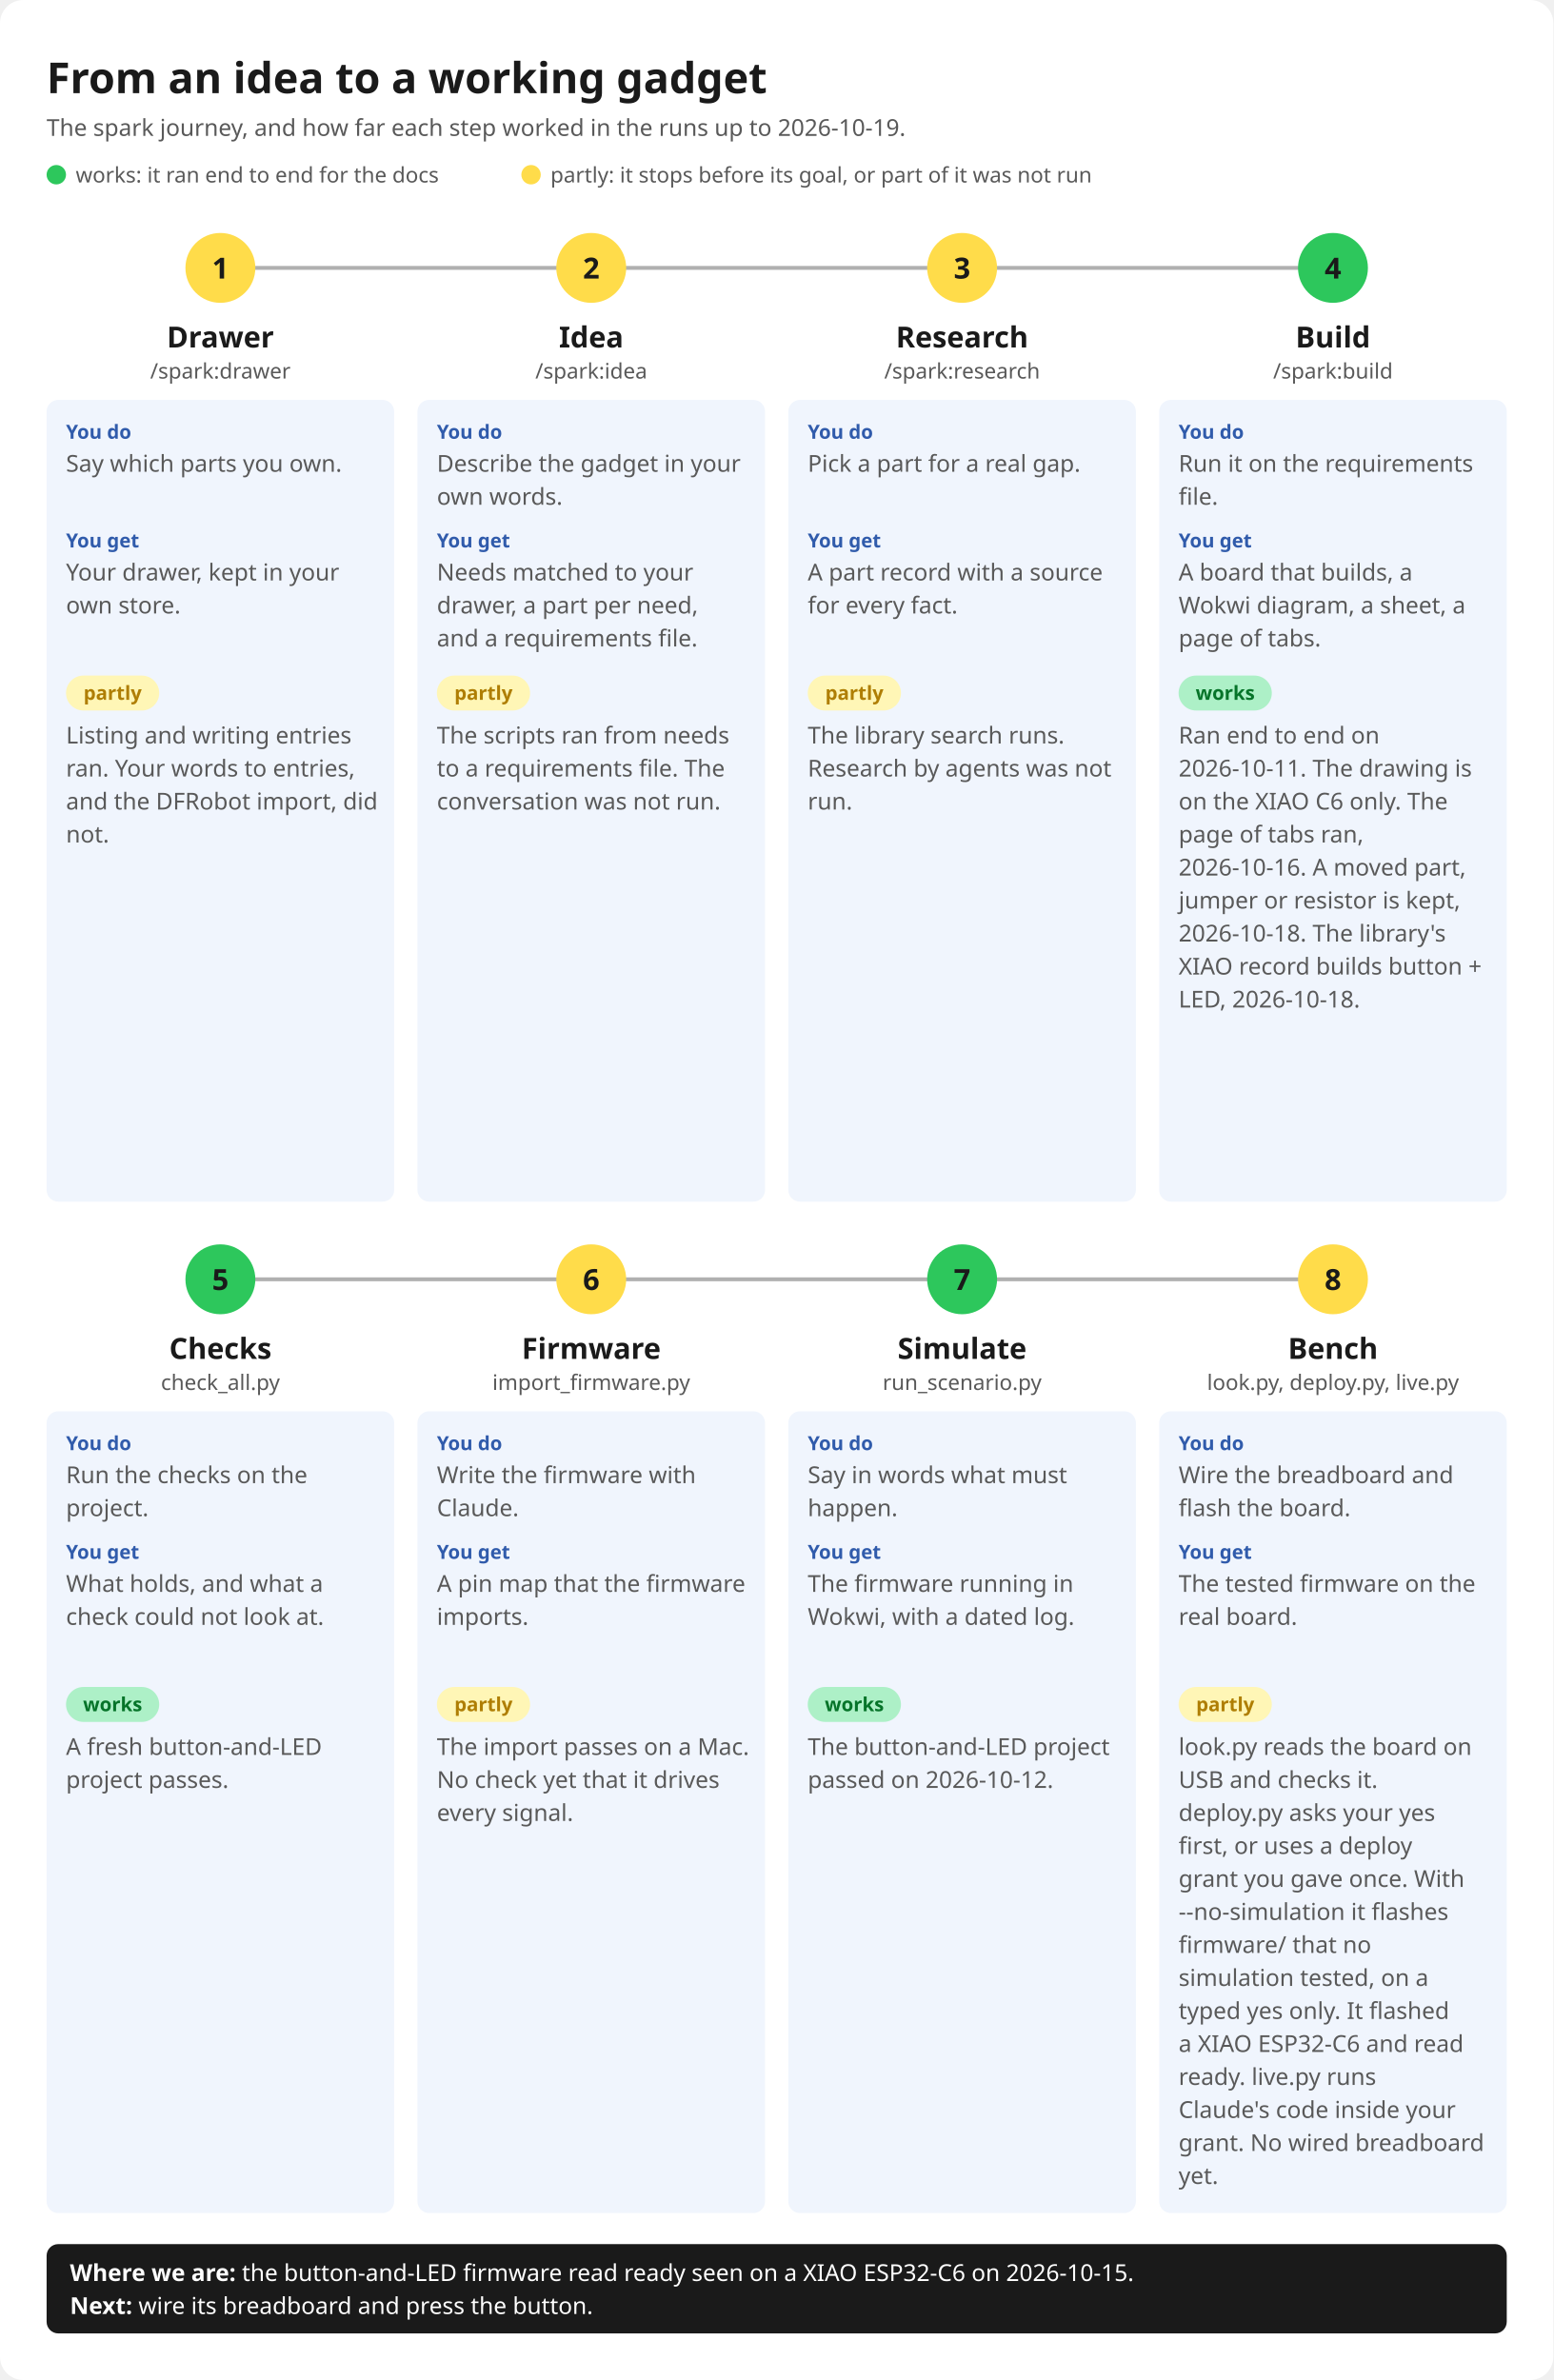
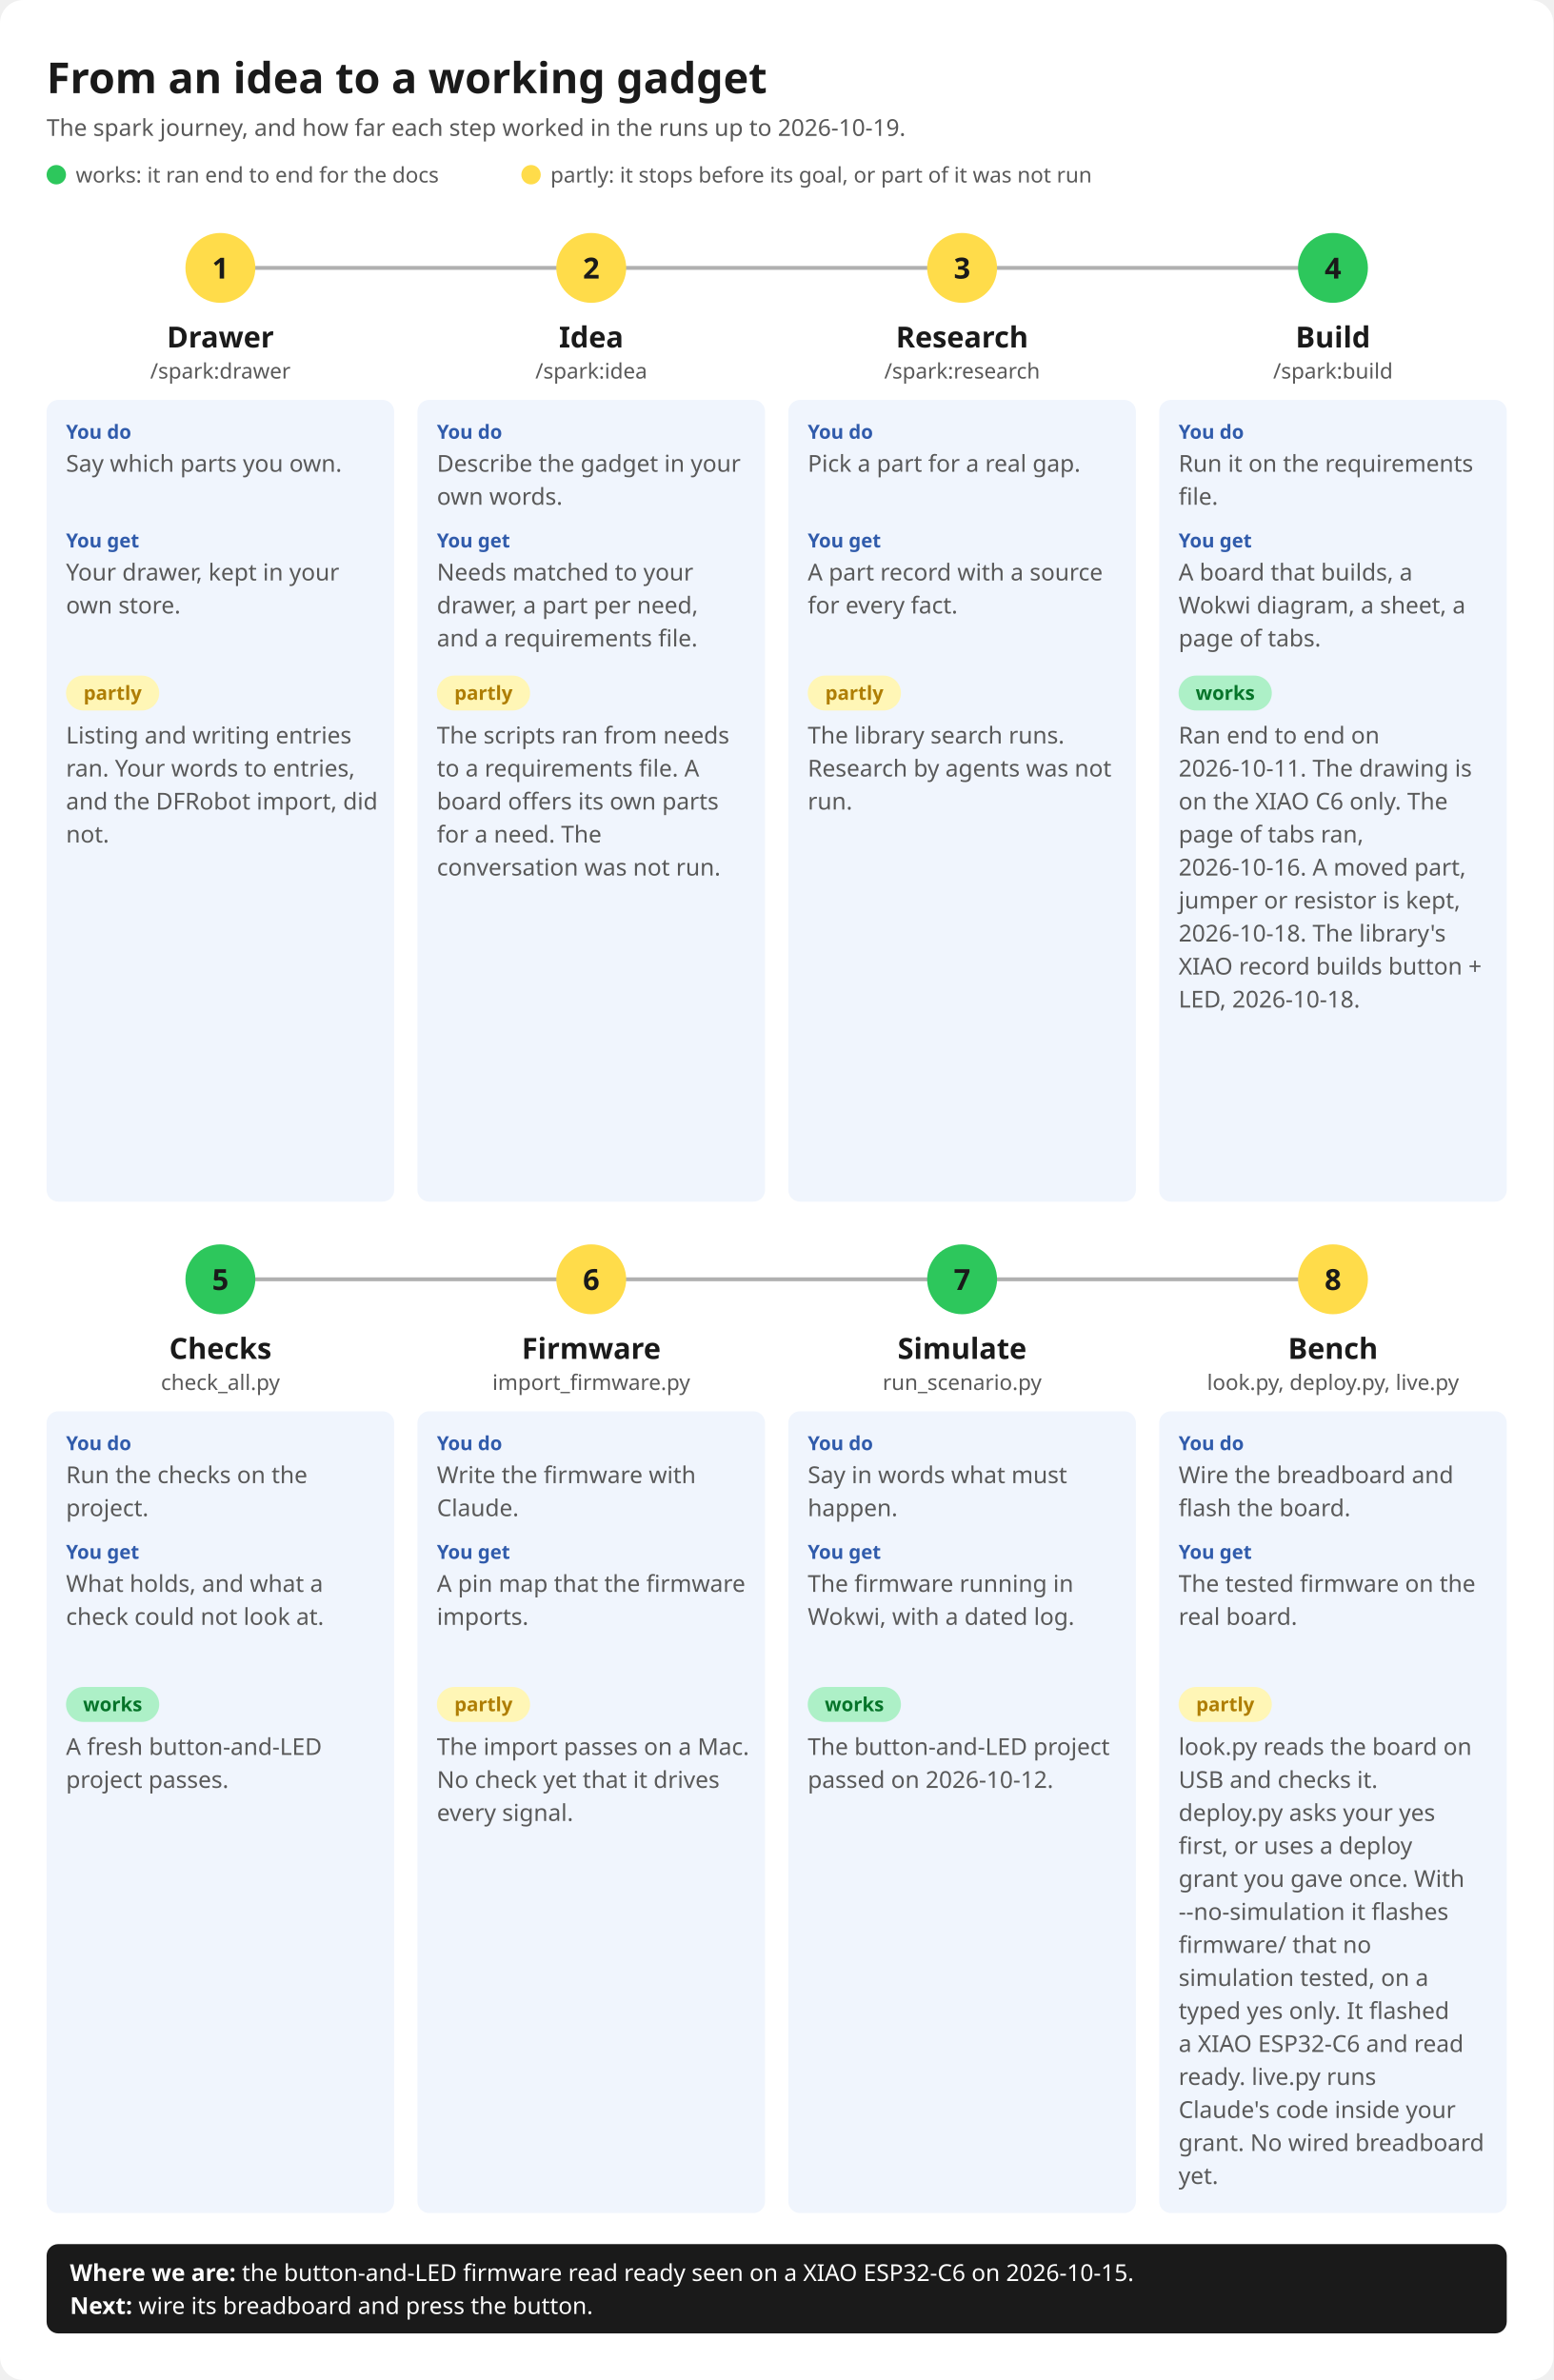
<svg xmlns="http://www.w3.org/2000/svg" viewBox="0 0 1600 2452" width="1600" height="2452" font-family="'Noto Sans', 'Helvetica Neue', Helvetica, Arial, sans-serif">
  <rect width="1600" height="2452" rx="24" fill="#ffffff" />
  <text x="48" y="96" font-size="44" font-weight="bold" fill="#1a1a1a" text-anchor="start">From an idea to a working gadget</text>
  <text x="48" y="140" font-size="24" font-weight="normal" fill="#595959" text-anchor="start">The spark journey, and how far each step worked in the runs up to 2026-10-19.</text>
  <circle cx="58" cy="180" r="10" fill="#2dc75c" />
  <text x="78" y="188" font-size="22" font-weight="normal" fill="#595959" text-anchor="start">works: it ran end to end for the docs</text>
  <circle cx="547" cy="180" r="10" fill="#ffdc4a" />
  <text x="567" y="188" font-size="22" font-weight="normal" fill="#595959" text-anchor="start">partly: it stops before its goal, or part of it was not run</text>
  <line x1="227" y1="276" x2="1373" y2="276" stroke="#b0b0b0" stroke-width="4" />
  <circle cx="227" cy="276" r="36" fill="#ffdc4a" />
  <text x="227" y="287" font-size="30" font-weight="bold" fill="#1a1a1a" text-anchor="middle">1</text>
  <text x="227" y="358" font-size="30" font-weight="bold" fill="#1a1a1a" text-anchor="middle">Drawer</text>
  <text x="227" y="390" font-size="22" font-weight="normal" fill="#595959" text-anchor="middle">/spark:drawer</text>
  <rect x="48" y="412" width="358" height="826" rx="12" fill="#f0f5fd" />
  <text x="68" y="452" font-size="20" font-weight="bold" fill="#305bab" text-anchor="start">You do</text>
  <text x="68" y="486" font-size="24" font-weight="normal" fill="#595959" text-anchor="start">Say which parts you own.</text>
  <text x="68" y="564" font-size="20" font-weight="bold" fill="#305bab" text-anchor="start">You get</text>
  <text x="68" y="598" font-size="24" font-weight="normal" fill="#595959" text-anchor="start">Your drawer, kept in your</text>
  <text x="68" y="632" font-size="24" font-weight="normal" fill="#595959" text-anchor="start">own store.</text>
  <rect x="68" y="696" width="96" height="36" rx="18" fill="#fff6b6" />
  <text x="116" y="721" font-size="20" font-weight="bold" fill="#af7e04" text-anchor="middle">partly</text>
  <text x="68" y="766" font-size="24" font-weight="normal" fill="#595959" text-anchor="start">Listing and writing entries</text>
  <text x="68" y="800" font-size="24" font-weight="normal" fill="#595959" text-anchor="start">ran. Your words to entries,</text>
  <text x="68" y="834" font-size="24" font-weight="normal" fill="#595959" text-anchor="start">and the DFRobot import, did</text>
  <text x="68" y="868" font-size="24" font-weight="normal" fill="#595959" text-anchor="start">not.</text>
  <circle cx="609" cy="276" r="36" fill="#ffdc4a" />
  <text x="609" y="287" font-size="30" font-weight="bold" fill="#1a1a1a" text-anchor="middle">2</text>
  <text x="609" y="358" font-size="30" font-weight="bold" fill="#1a1a1a" text-anchor="middle">Idea</text>
  <text x="609" y="390" font-size="22" font-weight="normal" fill="#595959" text-anchor="middle">/spark:idea</text>
  <rect x="430" y="412" width="358" height="826" rx="12" fill="#f0f5fd" />
  <text x="450" y="452" font-size="20" font-weight="bold" fill="#305bab" text-anchor="start">You do</text>
  <text x="450" y="486" font-size="24" font-weight="normal" fill="#595959" text-anchor="start">Describe the gadget in your</text>
  <text x="450" y="520" font-size="24" font-weight="normal" fill="#595959" text-anchor="start">own words.</text>
  <text x="450" y="564" font-size="20" font-weight="bold" fill="#305bab" text-anchor="start">You get</text>
  <text x="450" y="598" font-size="24" font-weight="normal" fill="#595959" text-anchor="start">Needs matched to your</text>
  <text x="450" y="632" font-size="24" font-weight="normal" fill="#595959" text-anchor="start">drawer, a part per need,</text>
  <text x="450" y="666" font-size="24" font-weight="normal" fill="#595959" text-anchor="start">and a requirements file.</text>
  <rect x="450" y="696" width="96" height="36" rx="18" fill="#fff6b6" />
  <text x="498" y="721" font-size="20" font-weight="bold" fill="#af7e04" text-anchor="middle">partly</text>
  <text x="450" y="766" font-size="24" font-weight="normal" fill="#595959" text-anchor="start">The scripts ran from needs</text>
-   <text x="450" y="800" font-size="24" font-weight="normal" fill="#595959" text-anchor="start">to a requirements file. The</text>
-   <text x="450" y="834" font-size="24" font-weight="normal" fill="#595959" text-anchor="start">conversation was not run.</text>
+   <text x="450" y="800" font-size="24" font-weight="normal" fill="#595959" text-anchor="start">to a requirements file. A</text>
+   <text x="450" y="834" font-size="24" font-weight="normal" fill="#595959" text-anchor="start">board offers its own parts</text>
+   <text x="450" y="868" font-size="24" font-weight="normal" fill="#595959" text-anchor="start">for a need. The</text>
+   <text x="450" y="902" font-size="24" font-weight="normal" fill="#595959" text-anchor="start">conversation was not run.</text>
  <circle cx="991" cy="276" r="36" fill="#ffdc4a" />
  <text x="991" y="287" font-size="30" font-weight="bold" fill="#1a1a1a" text-anchor="middle">3</text>
  <text x="991" y="358" font-size="30" font-weight="bold" fill="#1a1a1a" text-anchor="middle">Research</text>
  <text x="991" y="390" font-size="22" font-weight="normal" fill="#595959" text-anchor="middle">/spark:research</text>
  <rect x="812" y="412" width="358" height="826" rx="12" fill="#f0f5fd" />
  <text x="832" y="452" font-size="20" font-weight="bold" fill="#305bab" text-anchor="start">You do</text>
  <text x="832" y="486" font-size="24" font-weight="normal" fill="#595959" text-anchor="start">Pick a part for a real gap.</text>
  <text x="832" y="564" font-size="20" font-weight="bold" fill="#305bab" text-anchor="start">You get</text>
  <text x="832" y="598" font-size="24" font-weight="normal" fill="#595959" text-anchor="start">A part record with a source</text>
  <text x="832" y="632" font-size="24" font-weight="normal" fill="#595959" text-anchor="start">for every fact.</text>
  <rect x="832" y="696" width="96" height="36" rx="18" fill="#fff6b6" />
  <text x="880" y="721" font-size="20" font-weight="bold" fill="#af7e04" text-anchor="middle">partly</text>
  <text x="832" y="766" font-size="24" font-weight="normal" fill="#595959" text-anchor="start">The library search runs.</text>
  <text x="832" y="800" font-size="24" font-weight="normal" fill="#595959" text-anchor="start">Research by agents was not</text>
  <text x="832" y="834" font-size="24" font-weight="normal" fill="#595959" text-anchor="start">run.</text>
  <circle cx="1373" cy="276" r="36" fill="#2dc75c" />
  <text x="1373" y="287" font-size="30" font-weight="bold" fill="#1a1a1a" text-anchor="middle">4</text>
  <text x="1373" y="358" font-size="30" font-weight="bold" fill="#1a1a1a" text-anchor="middle">Build</text>
  <text x="1373" y="390" font-size="22" font-weight="normal" fill="#595959" text-anchor="middle">/spark:build</text>
  <rect x="1194" y="412" width="358" height="826" rx="12" fill="#f0f5fd" />
  <text x="1214" y="452" font-size="20" font-weight="bold" fill="#305bab" text-anchor="start">You do</text>
  <text x="1214" y="486" font-size="24" font-weight="normal" fill="#595959" text-anchor="start">Run it on the requirements</text>
  <text x="1214" y="520" font-size="24" font-weight="normal" fill="#595959" text-anchor="start">file.</text>
  <text x="1214" y="564" font-size="20" font-weight="bold" fill="#305bab" text-anchor="start">You get</text>
  <text x="1214" y="598" font-size="24" font-weight="normal" fill="#595959" text-anchor="start">A board that builds, a</text>
  <text x="1214" y="632" font-size="24" font-weight="normal" fill="#595959" text-anchor="start">Wokwi diagram, a sheet, a</text>
  <text x="1214" y="666" font-size="24" font-weight="normal" fill="#595959" text-anchor="start">page of tabs.</text>
  <rect x="1214" y="696" width="96" height="36" rx="18" fill="#adf0c7" />
  <text x="1262" y="721" font-size="20" font-weight="bold" fill="#067429" text-anchor="middle">works</text>
  <text x="1214" y="766" font-size="24" font-weight="normal" fill="#595959" text-anchor="start">Ran end to end on</text>
  <text x="1214" y="800" font-size="24" font-weight="normal" fill="#595959" text-anchor="start">2026-10-11. The drawing is</text>
  <text x="1214" y="834" font-size="24" font-weight="normal" fill="#595959" text-anchor="start">on the XIAO C6 only. The</text>
  <text x="1214" y="868" font-size="24" font-weight="normal" fill="#595959" text-anchor="start">page of tabs ran,</text>
  <text x="1214" y="902" font-size="24" font-weight="normal" fill="#595959" text-anchor="start">2026-10-16. A moved part,</text>
  <text x="1214" y="936" font-size="24" font-weight="normal" fill="#595959" text-anchor="start">jumper or resistor is kept,</text>
  <text x="1214" y="970" font-size="24" font-weight="normal" fill="#595959" text-anchor="start">2026-10-18. The library's</text>
  <text x="1214" y="1004" font-size="24" font-weight="normal" fill="#595959" text-anchor="start">XIAO record builds button +</text>
  <text x="1214" y="1038" font-size="24" font-weight="normal" fill="#595959" text-anchor="start">LED, 2026-10-18.</text>
  <line x1="227" y1="1318" x2="1373" y2="1318" stroke="#b0b0b0" stroke-width="4" />
  <circle cx="227" cy="1318" r="36" fill="#2dc75c" />
  <text x="227" y="1329" font-size="30" font-weight="bold" fill="#1a1a1a" text-anchor="middle">5</text>
  <text x="227" y="1400" font-size="30" font-weight="bold" fill="#1a1a1a" text-anchor="middle">Checks</text>
  <text x="227" y="1432" font-size="22" font-weight="normal" fill="#595959" text-anchor="middle">check_all.py</text>
  <rect x="48" y="1454" width="358" height="826" rx="12" fill="#f0f5fd" />
  <text x="68" y="1494" font-size="20" font-weight="bold" fill="#305bab" text-anchor="start">You do</text>
  <text x="68" y="1528" font-size="24" font-weight="normal" fill="#595959" text-anchor="start">Run the checks on the</text>
  <text x="68" y="1562" font-size="24" font-weight="normal" fill="#595959" text-anchor="start">project.</text>
  <text x="68" y="1606" font-size="20" font-weight="bold" fill="#305bab" text-anchor="start">You get</text>
  <text x="68" y="1640" font-size="24" font-weight="normal" fill="#595959" text-anchor="start">What holds, and what a</text>
  <text x="68" y="1674" font-size="24" font-weight="normal" fill="#595959" text-anchor="start">check could not look at.</text>
  <rect x="68" y="1738" width="96" height="36" rx="18" fill="#adf0c7" />
  <text x="116" y="1763" font-size="20" font-weight="bold" fill="#067429" text-anchor="middle">works</text>
  <text x="68" y="1808" font-size="24" font-weight="normal" fill="#595959" text-anchor="start">A fresh button-and-LED</text>
  <text x="68" y="1842" font-size="24" font-weight="normal" fill="#595959" text-anchor="start">project passes.</text>
  <circle cx="609" cy="1318" r="36" fill="#ffdc4a" />
  <text x="609" y="1329" font-size="30" font-weight="bold" fill="#1a1a1a" text-anchor="middle">6</text>
  <text x="609" y="1400" font-size="30" font-weight="bold" fill="#1a1a1a" text-anchor="middle">Firmware</text>
  <text x="609" y="1432" font-size="22" font-weight="normal" fill="#595959" text-anchor="middle">import_firmware.py</text>
  <rect x="430" y="1454" width="358" height="826" rx="12" fill="#f0f5fd" />
  <text x="450" y="1494" font-size="20" font-weight="bold" fill="#305bab" text-anchor="start">You do</text>
  <text x="450" y="1528" font-size="24" font-weight="normal" fill="#595959" text-anchor="start">Write the firmware with</text>
  <text x="450" y="1562" font-size="24" font-weight="normal" fill="#595959" text-anchor="start">Claude.</text>
  <text x="450" y="1606" font-size="20" font-weight="bold" fill="#305bab" text-anchor="start">You get</text>
  <text x="450" y="1640" font-size="24" font-weight="normal" fill="#595959" text-anchor="start">A pin map that the firmware</text>
  <text x="450" y="1674" font-size="24" font-weight="normal" fill="#595959" text-anchor="start">imports.</text>
  <rect x="450" y="1738" width="96" height="36" rx="18" fill="#fff6b6" />
  <text x="498" y="1763" font-size="20" font-weight="bold" fill="#af7e04" text-anchor="middle">partly</text>
  <text x="450" y="1808" font-size="24" font-weight="normal" fill="#595959" text-anchor="start">The import passes on a Mac.</text>
  <text x="450" y="1842" font-size="24" font-weight="normal" fill="#595959" text-anchor="start">No check yet that it drives</text>
  <text x="450" y="1876" font-size="24" font-weight="normal" fill="#595959" text-anchor="start">every signal.</text>
  <circle cx="991" cy="1318" r="36" fill="#2dc75c" />
  <text x="991" y="1329" font-size="30" font-weight="bold" fill="#1a1a1a" text-anchor="middle">7</text>
  <text x="991" y="1400" font-size="30" font-weight="bold" fill="#1a1a1a" text-anchor="middle">Simulate</text>
  <text x="991" y="1432" font-size="22" font-weight="normal" fill="#595959" text-anchor="middle">run_scenario.py</text>
  <rect x="812" y="1454" width="358" height="826" rx="12" fill="#f0f5fd" />
  <text x="832" y="1494" font-size="20" font-weight="bold" fill="#305bab" text-anchor="start">You do</text>
  <text x="832" y="1528" font-size="24" font-weight="normal" fill="#595959" text-anchor="start">Say in words what must</text>
  <text x="832" y="1562" font-size="24" font-weight="normal" fill="#595959" text-anchor="start">happen.</text>
  <text x="832" y="1606" font-size="20" font-weight="bold" fill="#305bab" text-anchor="start">You get</text>
  <text x="832" y="1640" font-size="24" font-weight="normal" fill="#595959" text-anchor="start">The firmware running in</text>
  <text x="832" y="1674" font-size="24" font-weight="normal" fill="#595959" text-anchor="start">Wokwi, with a dated log.</text>
  <rect x="832" y="1738" width="96" height="36" rx="18" fill="#adf0c7" />
  <text x="880" y="1763" font-size="20" font-weight="bold" fill="#067429" text-anchor="middle">works</text>
  <text x="832" y="1808" font-size="24" font-weight="normal" fill="#595959" text-anchor="start">The button-and-LED project</text>
  <text x="832" y="1842" font-size="24" font-weight="normal" fill="#595959" text-anchor="start">passed on 2026-10-12.</text>
  <circle cx="1373" cy="1318" r="36" fill="#ffdc4a" />
  <text x="1373" y="1329" font-size="30" font-weight="bold" fill="#1a1a1a" text-anchor="middle">8</text>
  <text x="1373" y="1400" font-size="30" font-weight="bold" fill="#1a1a1a" text-anchor="middle">Bench</text>
  <text x="1373" y="1432" font-size="22" font-weight="normal" fill="#595959" text-anchor="middle">look.py, deploy.py, live.py</text>
  <rect x="1194" y="1454" width="358" height="826" rx="12" fill="#f0f5fd" />
  <text x="1214" y="1494" font-size="20" font-weight="bold" fill="#305bab" text-anchor="start">You do</text>
  <text x="1214" y="1528" font-size="24" font-weight="normal" fill="#595959" text-anchor="start">Wire the breadboard and</text>
  <text x="1214" y="1562" font-size="24" font-weight="normal" fill="#595959" text-anchor="start">flash the board.</text>
  <text x="1214" y="1606" font-size="20" font-weight="bold" fill="#305bab" text-anchor="start">You get</text>
  <text x="1214" y="1640" font-size="24" font-weight="normal" fill="#595959" text-anchor="start">The tested firmware on the</text>
  <text x="1214" y="1674" font-size="24" font-weight="normal" fill="#595959" text-anchor="start">real board.</text>
  <rect x="1214" y="1738" width="96" height="36" rx="18" fill="#fff6b6" />
  <text x="1262" y="1763" font-size="20" font-weight="bold" fill="#af7e04" text-anchor="middle">partly</text>
  <text x="1214" y="1808" font-size="24" font-weight="normal" fill="#595959" text-anchor="start">look.py reads the board on</text>
  <text x="1214" y="1842" font-size="24" font-weight="normal" fill="#595959" text-anchor="start">USB and checks it.</text>
  <text x="1214" y="1876" font-size="24" font-weight="normal" fill="#595959" text-anchor="start">deploy.py asks your yes</text>
  <text x="1214" y="1910" font-size="24" font-weight="normal" fill="#595959" text-anchor="start">first, or uses a deploy</text>
  <text x="1214" y="1944" font-size="24" font-weight="normal" fill="#595959" text-anchor="start">grant you gave once. With</text>
  <text x="1214" y="1978" font-size="24" font-weight="normal" fill="#595959" text-anchor="start">--no-simulation it flashes</text>
  <text x="1214" y="2012" font-size="24" font-weight="normal" fill="#595959" text-anchor="start">firmware/ that no</text>
  <text x="1214" y="2046" font-size="24" font-weight="normal" fill="#595959" text-anchor="start">simulation tested, on a</text>
  <text x="1214" y="2080" font-size="24" font-weight="normal" fill="#595959" text-anchor="start">typed yes only. It flashed</text>
  <text x="1214" y="2114" font-size="24" font-weight="normal" fill="#595959" text-anchor="start">a XIAO ESP32-C6 and read</text>
  <text x="1214" y="2148" font-size="24" font-weight="normal" fill="#595959" text-anchor="start">ready. live.py runs</text>
  <text x="1214" y="2182" font-size="24" font-weight="normal" fill="#595959" text-anchor="start">Claude's code inside your</text>
  <text x="1214" y="2216" font-size="24" font-weight="normal" fill="#595959" text-anchor="start">grant. No wired breadboard</text>
  <text x="1214" y="2250" font-size="24" font-weight="normal" fill="#595959" text-anchor="start">yet.</text>
  <rect x="48" y="2312" width="1504" height="92" rx="12" fill="#1a1a1a" />
  <text x="72" y="2350" font-size="24" fill="#ffffff">
    <tspan font-weight="bold">Where we are:</tspan> the button-and-LED firmware read ready seen on a XIAO ESP32-C6 on 2026-10-15.</text>
  <text x="72" y="2384" font-size="24" fill="#ffffff">
    <tspan font-weight="bold">Next:</tspan> wire its breadboard and press the button.</text>
</svg>
